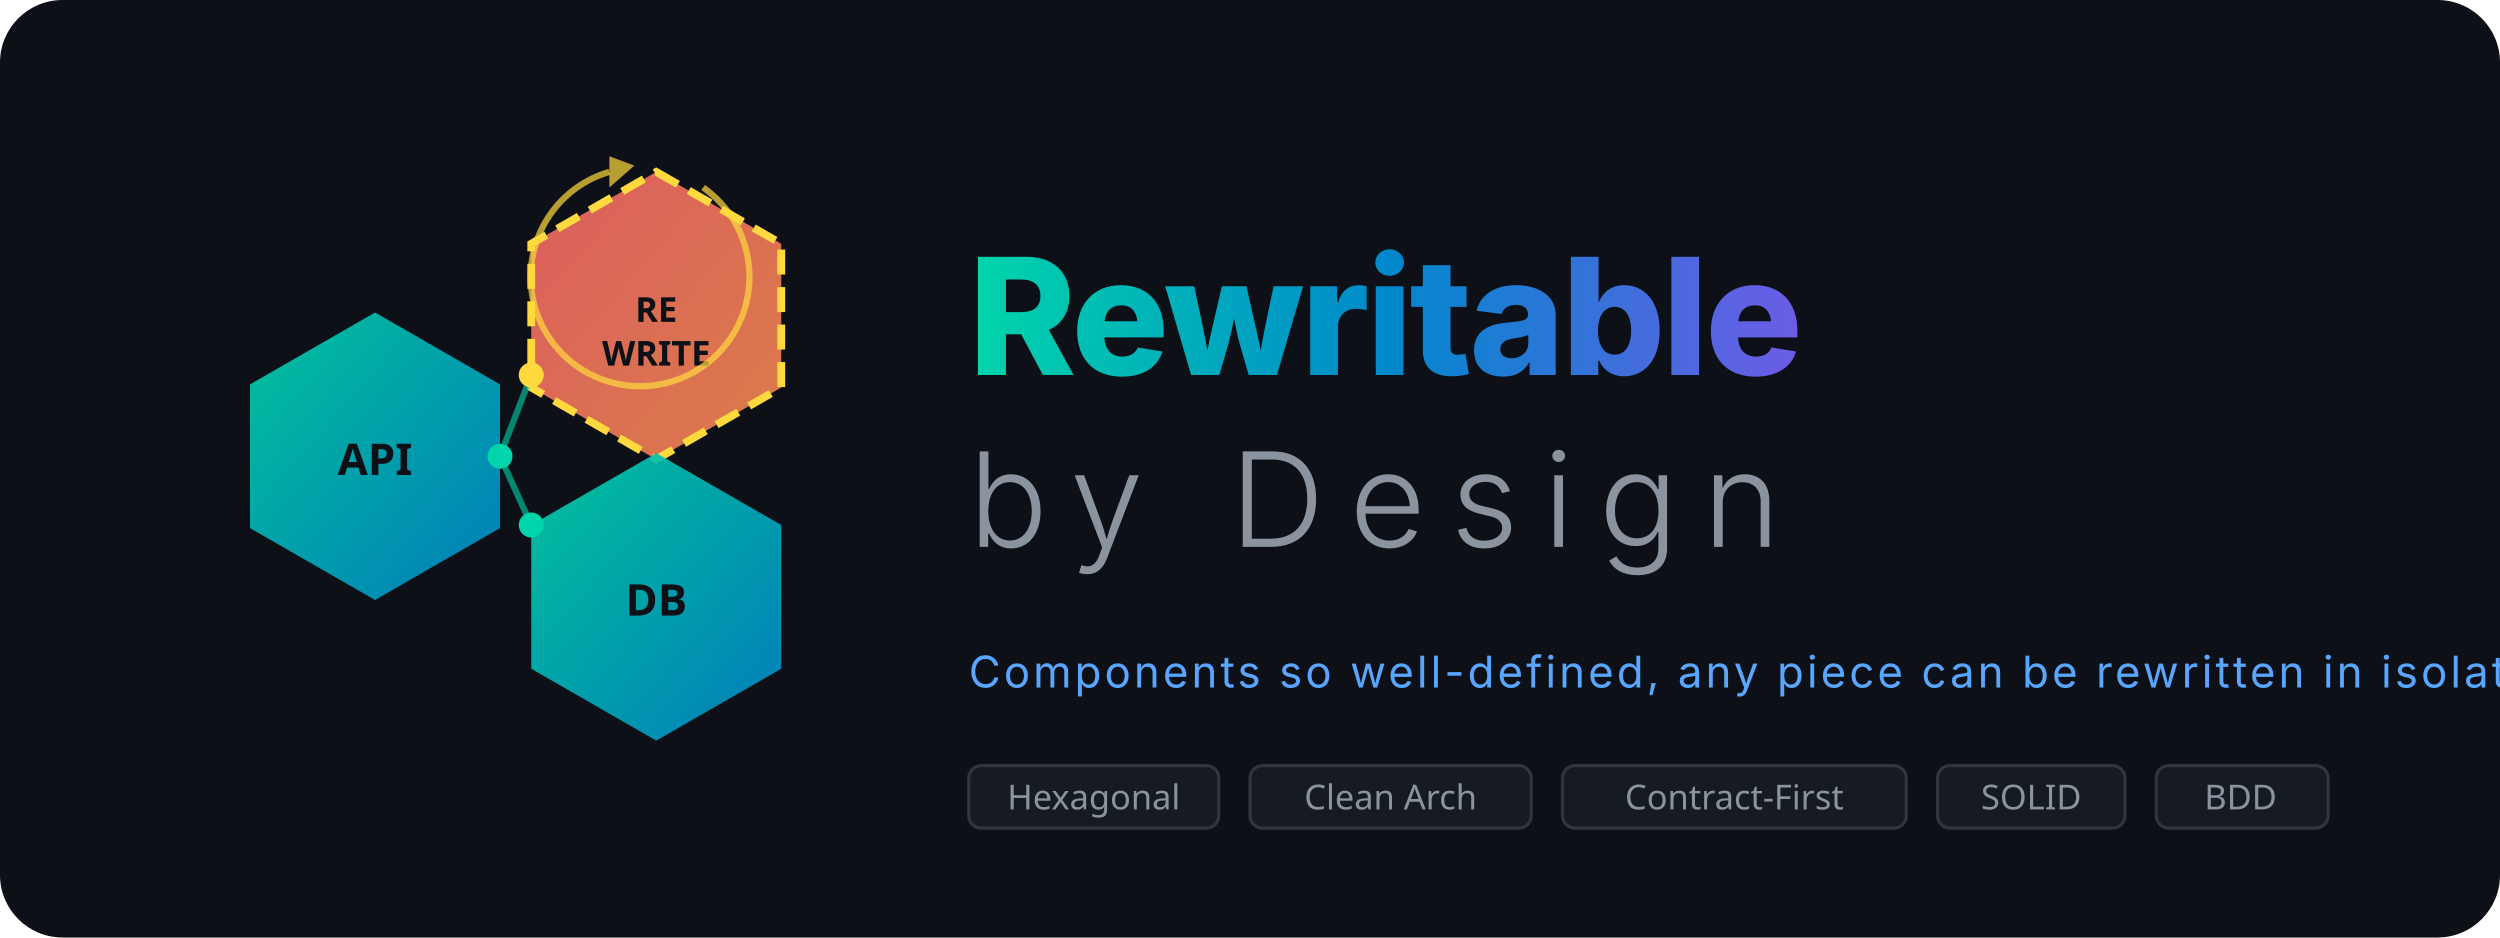
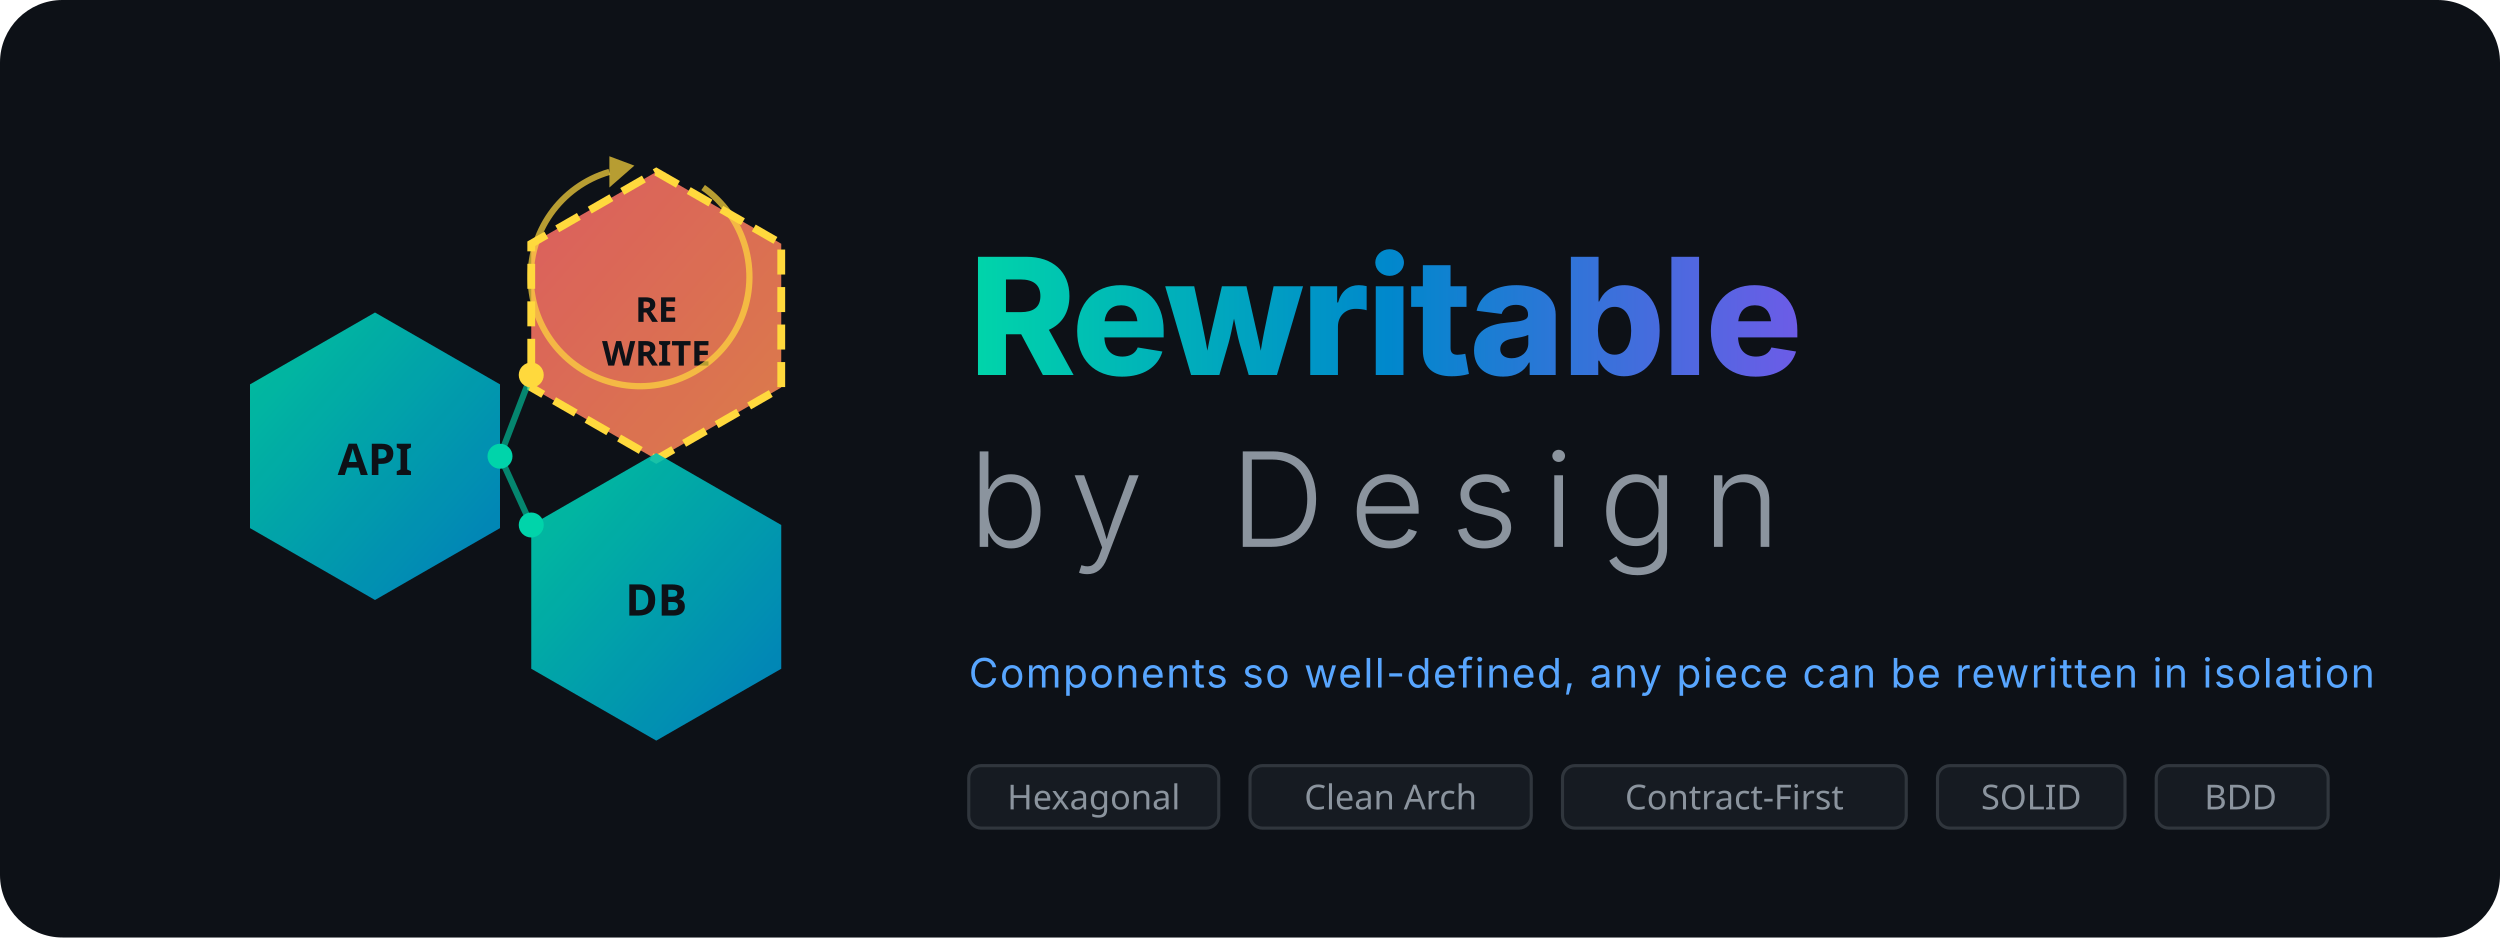
<svg xmlns="http://www.w3.org/2000/svg" viewBox="0 0 800 300" fill="none">
  <defs>
    <linearGradient id="grad1" x1="0%" y1="0%" x2="100%" y2="100%">
      <stop offset="0%" style="stop-color:#00D4AA;stop-opacity:1" />
      <stop offset="100%" style="stop-color:#0088CC;stop-opacity:1" />
    </linearGradient>
    <linearGradient id="grad2" x1="0%" y1="0%" x2="100%" y2="100%">
      <stop offset="0%" style="stop-color:#FF6B6B;stop-opacity:1" />
      <stop offset="100%" style="stop-color:#FF8E53;stop-opacity:1" />
    </linearGradient>
    <linearGradient id="grad3" x1="0%" y1="0%" x2="100%" y2="0%">
      <stop offset="0%" style="stop-color:#00D4AA;stop-opacity:1" />
      <stop offset="50%" style="stop-color:#0088CC;stop-opacity:1" />
      <stop offset="100%" style="stop-color:#6C5CE7;stop-opacity:1" />
    </linearGradient>
  </defs>
  <rect width="800" height="300" rx="20" fill="#0d1117" />
  <g transform="translate(80, 100)">
    <polygon points="40,0 80,23 80,69 40,92 0,69 0,23" fill="url(#grad1)" opacity="0.9" />
    <text x="40" y="52" text-anchor="middle" fill="#0d1117" font-family="system-ui" font-size="14" font-weight="bold">API</text>
  </g>
  <g transform="translate(170, 55)">
    <polygon points="40,0 80,23 80,69 40,92 0,69 0,23" fill="url(#grad2)" opacity="0.85" />
    <polygon points="40,0 80,23 80,69 40,92 0,69 0,23" fill="none" stroke="#FFD93D" stroke-width="2.5" stroke-dasharray="8,4">
      <animate attributeName="stroke-dashoffset" values="0;24" dur="2s" repeatCount="indefinite" />
    </polygon>
    <text x="40" y="48" text-anchor="middle" fill="#0d1117" font-family="system-ui" font-size="11" font-weight="bold">RE</text>
    <text x="40" y="62" text-anchor="middle" fill="#0d1117" font-family="system-ui" font-size="11" font-weight="bold">WRITE</text>
  </g>
  <g transform="translate(170, 145)">
    <polygon points="40,0 80,23 80,69 40,92 0,69 0,23" fill="url(#grad1)" opacity="0.9" />
    <text x="40" y="52" text-anchor="middle" fill="#0d1117" font-family="system-ui" font-size="14" font-weight="bold">DB</text>
  </g>
  <line x1="160" y1="146" x2="170" y2="120" stroke="#00D4AA" stroke-width="2" opacity="0.6" />
  <line x1="160" y1="146" x2="170" y2="168" stroke="#00D4AA" stroke-width="2" opacity="0.6" />
  <circle cx="160" cy="146" r="4" fill="#00D4AA" />
  <circle cx="170" cy="120" r="4" fill="#FFD93D" />
  <circle cx="170" cy="168" r="4" fill="#00D4AA" />
  <path d="M 225 60 A 35 35 0 1 1 195 55" fill="none" stroke="#FFD93D" stroke-width="2" opacity="0.7" />
  <polygon points="195,50 195,60 203,53" fill="#FFD93D" opacity="0.7" />
  <text x="310" y="120" font-family="system-ui, -apple-system, sans-serif" font-size="52" font-weight="800" fill="url(#grad3)" letter-spacing="-1">
    Rewritable
  </text>
  <text x="310" y="175" font-family="system-ui, -apple-system, sans-serif" font-size="42" font-weight="300" fill="#8b949e" letter-spacing="8">
    by Design
  </text>
-   <text x="310" y="220" font-family="system-ui, -apple-system, sans-serif" font-size="14" fill="#58a6ff" letter-spacing="1">
+   <text x="310" y="220" font-family="system-ui, -apple-system, sans-serif" font-size="13" fill="#58a6ff" letter-spacing="0.5">
    Components so well-defined, any piece can be rewritten in isolation
  </text>
  <g transform="translate(310, 245)" font-family="system-ui" font-size="11" fill="#484f58">
    <rect x="0" y="0" width="80" height="20" rx="4" fill="#161b22" stroke="#30363d" stroke-width="1" />
    <text x="40" y="14" text-anchor="middle" fill="#8b949e">Hexagonal</text>
    <rect x="90" y="0" width="90" height="20" rx="4" fill="#161b22" stroke="#30363d" stroke-width="1" />
    <text x="135" y="14" text-anchor="middle" fill="#8b949e">Clean Arch</text>
    <rect x="190" y="0" width="110" height="20" rx="4" fill="#161b22" stroke="#30363d" stroke-width="1" />
    <text x="245" y="14" text-anchor="middle" fill="#8b949e">Contract-First</text>
    <rect x="310" y="0" width="60" height="20" rx="4" fill="#161b22" stroke="#30363d" stroke-width="1" />
    <text x="340" y="14" text-anchor="middle" fill="#8b949e">SOLID</text>
    <rect x="380" y="0" width="55" height="20" rx="4" fill="#161b22" stroke="#30363d" stroke-width="1" />
    <text x="407" y="14" text-anchor="middle" fill="#8b949e">BDD</text>
  </g>
</svg>
